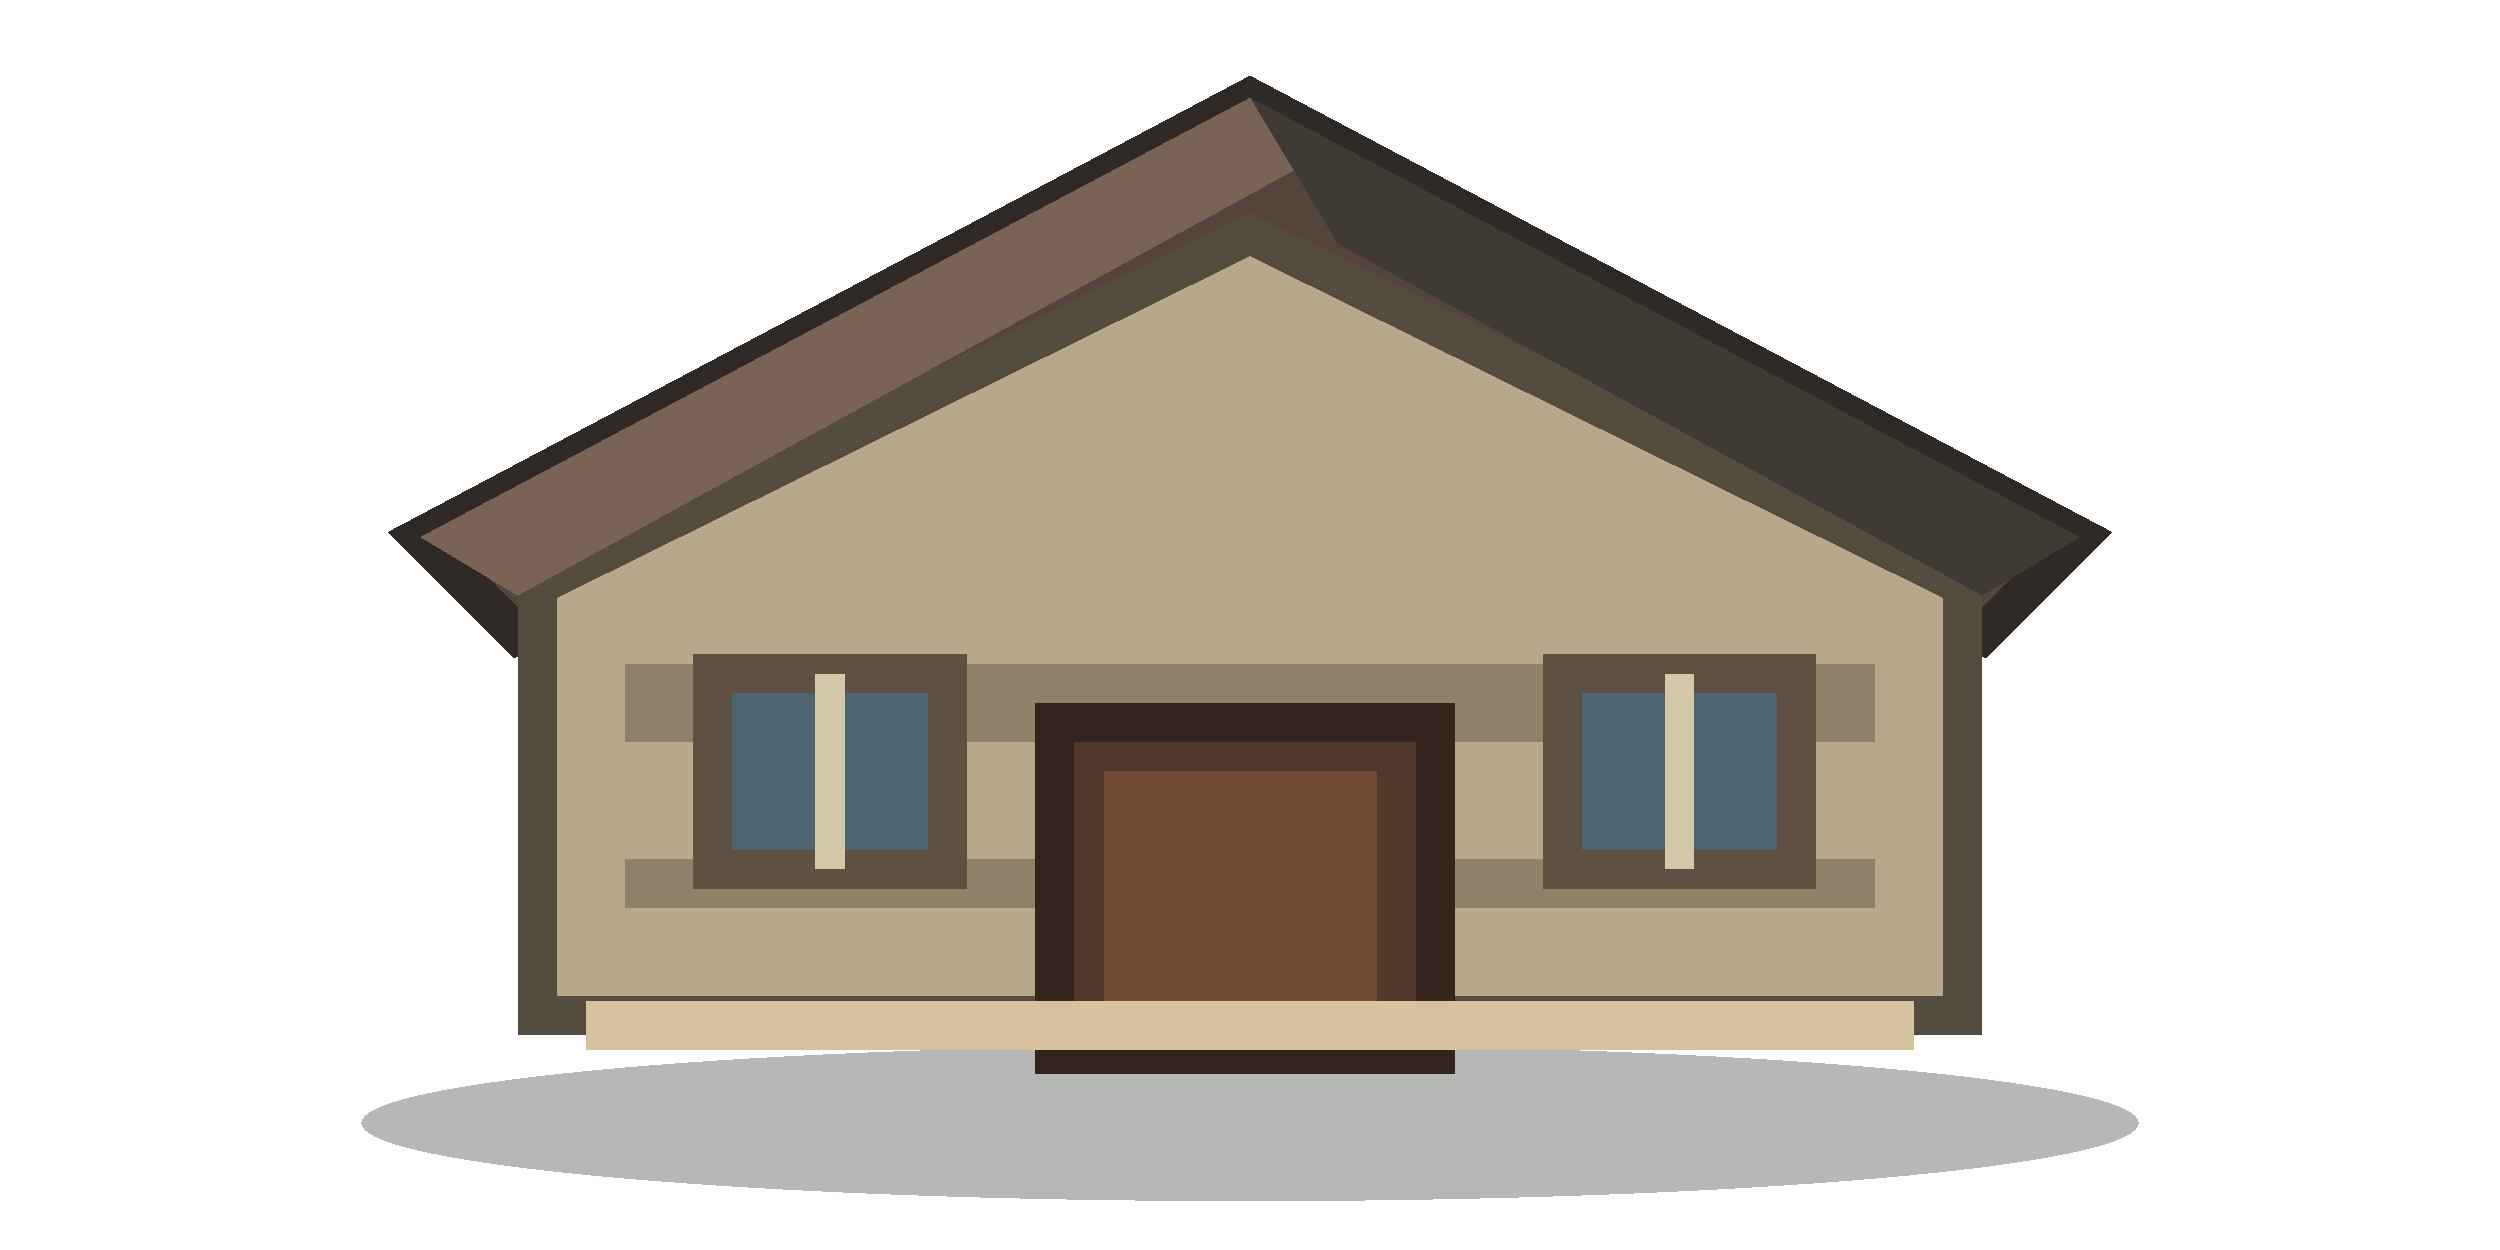
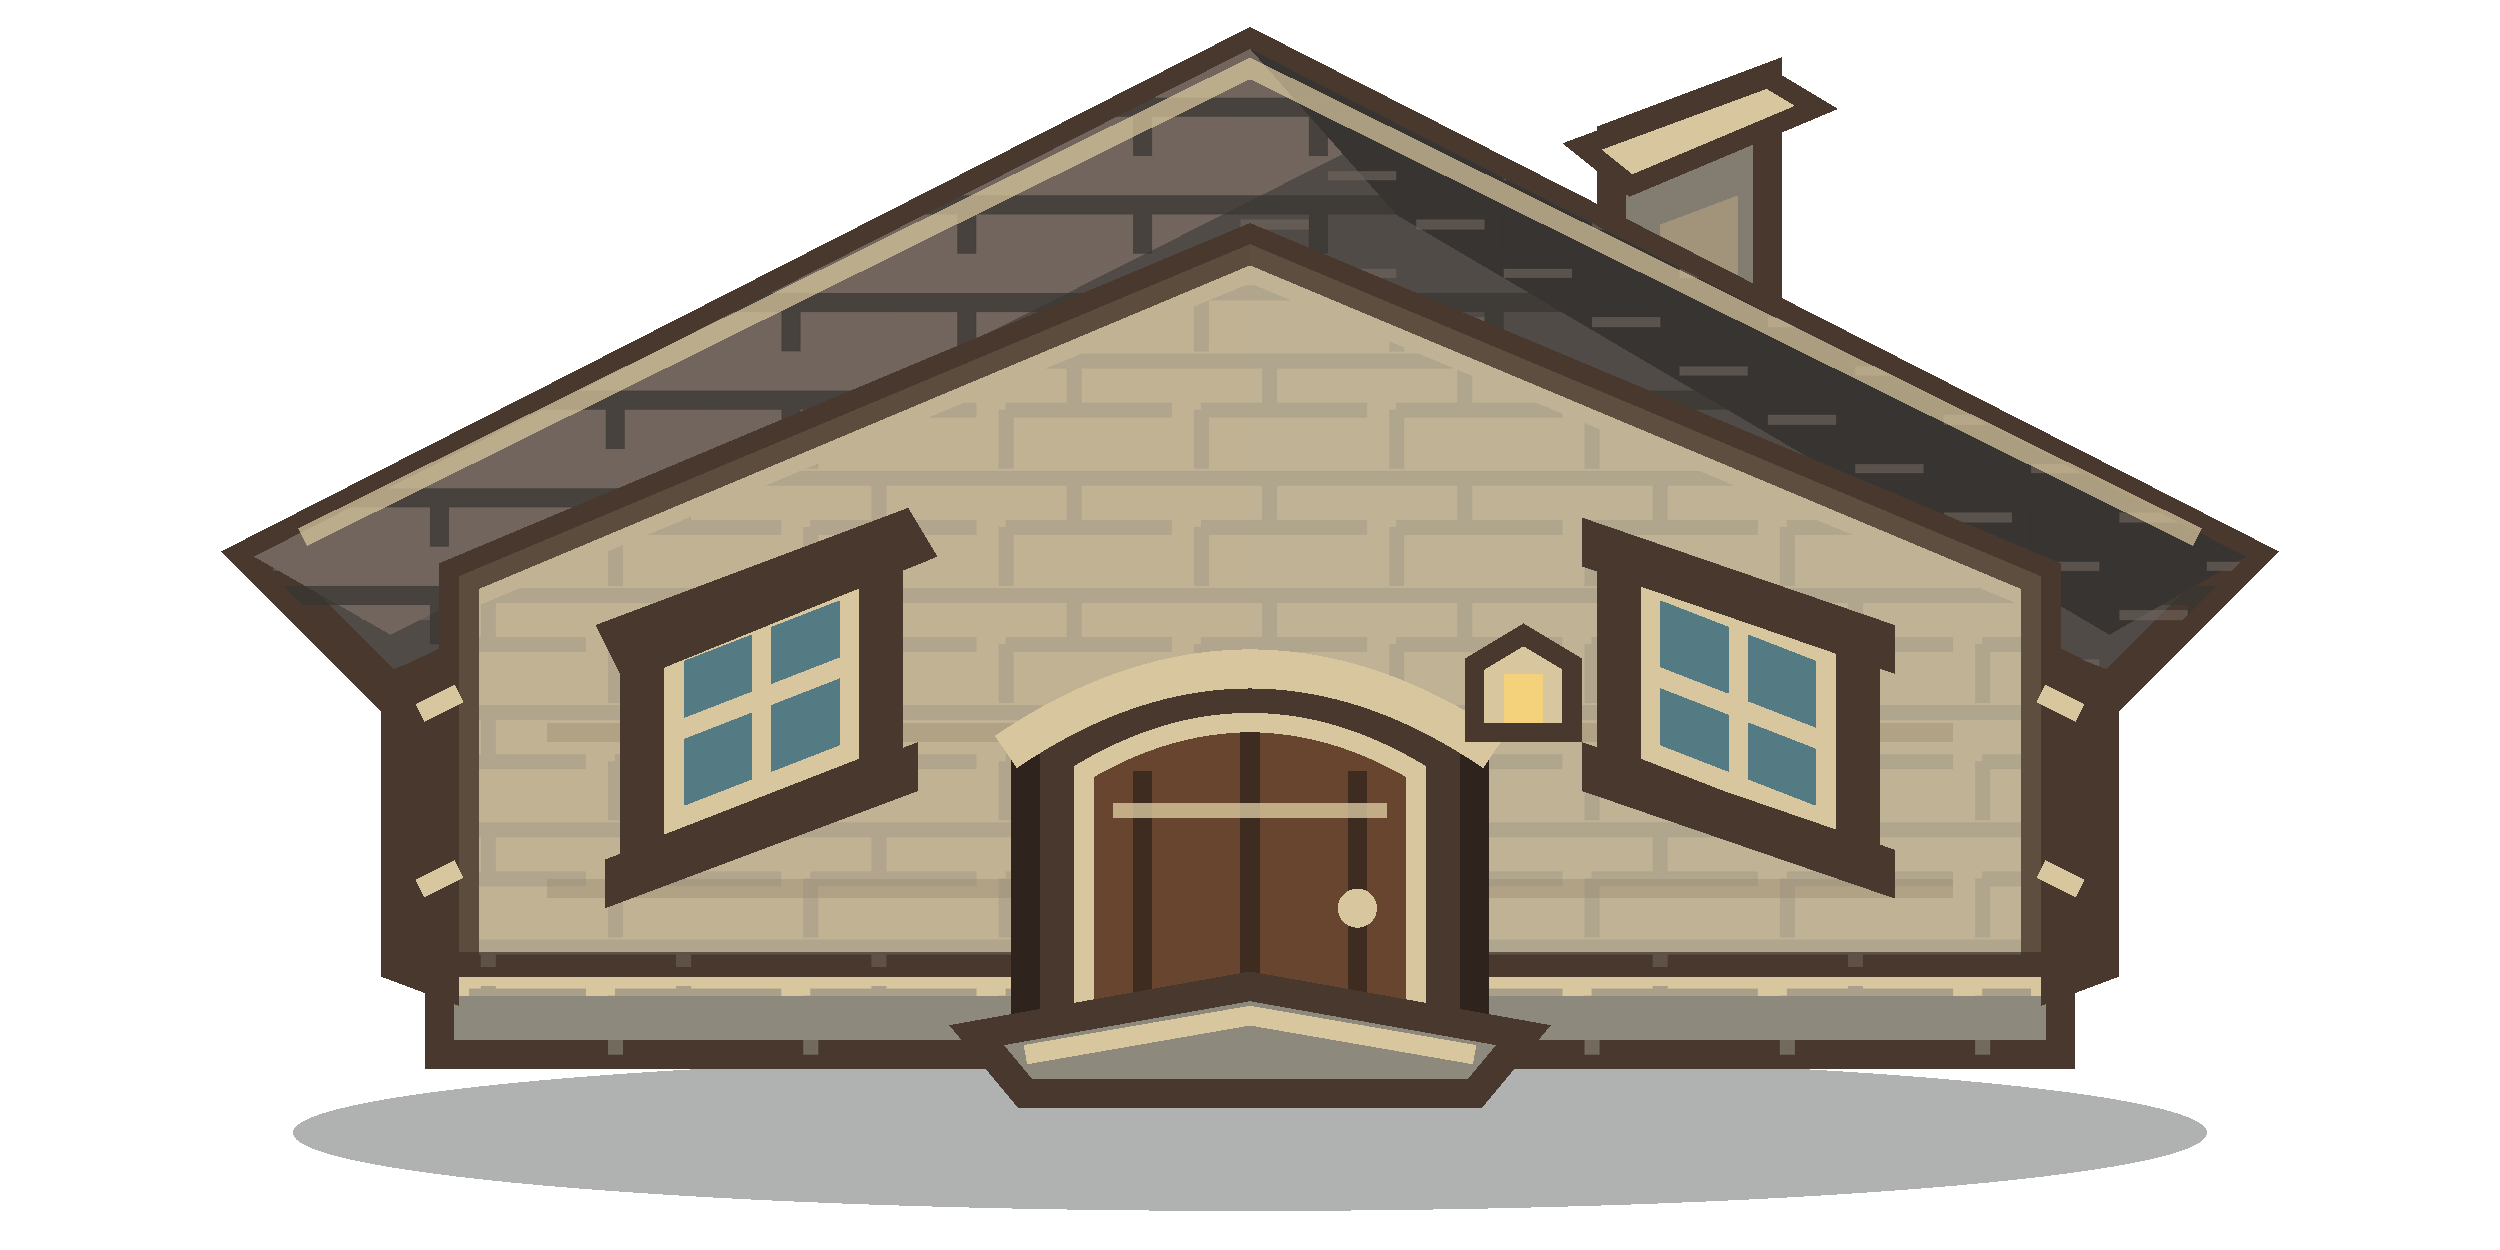
<svg xmlns="http://www.w3.org/2000/svg" viewBox="0 0 256 128" shape-rendering="crispEdges">
-   <ellipse cx="128" cy="115" rx="91" ry="8" fill="#2c332b" opacity=".35" />
-   <path d="M43 55 128 10 213 55 203 65 128 28 53 65Z" fill="#55443b" stroke="#302a26" stroke-width="4" />
-   <path d="M55 60 128 24 201 60 201 104 55 104Z" fill="#b8a88a" stroke="#554c40" stroke-width="4" />
-   <path d="M64 68h128v8H64zM64 88h128v5H64z" fill="#8f806a" />
-   <path d="M108 74h39v34h-39z" fill="#50392b" stroke="#33251e" stroke-width="4" />
-   <path d="M113 79h28v28h-28z" fill="#704a32" />
-   <path d="M73 69h24v20H73zM160 69h24v20h-24z" fill="#4d6570" stroke="#5e5141" stroke-width="4" />
-   <path d="M85 69v20M172 69v20" stroke="#d5c8a9" stroke-width="3" />
-   <path d="M43 55 128 10 137 15 53 61Z" fill="#786354" />
-   <path d="M128 10 213 55 203 61 137 25Z" fill="#403a35" />
-   <path d="M60 105h136" stroke="#d6c39d" stroke-width="5" />
+   <defs>
+     <pattern id="roofTiles" width="18" height="10" patternUnits="userSpaceOnUse">
+       <path d="M0 1H18M9 1V6" stroke="#373431" stroke-width="2" opacity=".72" />
+       <path d="M1 3H8M10 8H17" stroke="#71655d" stroke-width="1" opacity=".6" />
+     </pattern>
+     <pattern id="stones" width="20" height="12" patternUnits="userSpaceOnUse">
+       <path d="M0 1H20M10 1V6M3 6H20M3 6V12" fill="none" stroke="#8d897d" stroke-width="1.5" opacity=".68" />
+     </pattern>
+   </defs>
+   <ellipse cx="128" cy="116" rx="98" ry="8" fill="#202a23" opacity=".36" />
+   <path d="M165 35V14L181 8V43Z" fill="#827d70" stroke="#49382d" stroke-width="3" />
+   <path d="M162 15 181 8 186 11 167 19Z" fill="#d8c79e" stroke="#49382d" stroke-width="2" />
+   <path d="M170 23 178 20V31L170 34Z" fill="#a99a7e" opacity=".8" />
+   <path d="M26 57 128 5 230 57 216 71 128 29 40 71Z" fill="#514b48" stroke="#49382d" stroke-width="4" />
+   <path d="M26 57 128 5 143 13 40 65Z" fill="#71655d" />
+   <path d="M128 5 230 57 216 65 143 22Z" fill="#373431" />
+   <path d="M26 57 128 5 230 57 216 71 128 29 40 71Z" fill="url(#roofTiles)" />
+   <path d="M31 55 128 7 225 55" fill="none" stroke="#d8c79e" stroke-width="2" opacity=".72" />
+   <path d="M47 59 128 25 209 59 209 105 47 105Z" fill="#c7b89a" stroke="#49382d" stroke-width="4" />
+   <path d="M47 59 128 25 128 105 47 105Z" fill="#a99a7e" opacity=".2" />
+   <path d="M128 25 209 59 209 105 128 105Z" fill="#a99a7e" opacity=".22" />
+   <path d="M45 99 128 99 211 99 211 108 45 108Z" fill="#8d897d" stroke="#49382d" stroke-width="3" />
+   <path d="M46 101H210" stroke="#d8c79e" stroke-width="2" />
+   <path d="M48 101 128 101 208 101 208 108 48 108Z" fill="url(#stones)" opacity=".9" />
+   <path d="M56 75H200M56 91H200" stroke="#a99a7e" stroke-width="2" opacity=".65" />
+   <path d="M49 62 128 29 207 62 207 99 49 99Z" fill="url(#stones)" opacity=".45" />
+   <path d="M65 66 91 56 91 79 65 89Z" fill="#49382d" stroke="#49382d" stroke-width="3" />
+   <path d="M69 67 87 60 87 77 69 84Z" fill="#547b83" stroke="#d8c79e" stroke-width="2" />
+   <path d="M78 63V80M69 75 87 68" stroke="#d8c79e" stroke-width="2" />
+   <path d="M61 64 93 52 96 57 64 70Z" fill="#49382d" />
+   <path d="M62 88 94 76 94 81 62 93Z" fill="#49382d" />
+   <path d="M165 56 191 66 191 89 165 79Z" fill="#49382d" stroke="#49382d" stroke-width="3" />
+   <path d="M169 60 187 67 187 84 169 77Z" fill="#547b83" stroke="#d8c79e" stroke-width="2" />
+   <path d="M178 64V80M169 69 187 76" stroke="#d8c79e" stroke-width="2" />
+   <path d="M162 53 194 64 194 69 162 58Z" fill="#49382d" />
+   <path d="M162 76 194 87 194 92 162 81Z" fill="#49382d" />
+   <path d="M105 76Q128 62 151 76V107H105Z" fill="#49382d" stroke="#2e241d" stroke-width="3" />
+   <path d="M111 79Q128 69 145 79V105H111Z" fill="#68452e" stroke="#d8c79e" stroke-width="2" />
+   <path d="M117 79V104M128 75V104M139 79V104" stroke="#3e2c21" stroke-width="2" />
+   <path d="M114 83 142 83" stroke="#d8c79e" stroke-width="1.5" opacity=".8" />
+   <circle cx="139" cy="93" r="2" fill="#d8c79e" />
+   <path d="M103 77Q128 60 153 77" fill="none" stroke="#d8c79e" stroke-width="4" />
+   <path d="M100 106 128 101 156 106 151 112 105 112Z" fill="#8d897d" stroke="#49382d" stroke-width="3" />
+   <path d="M105 108 128 104 151 108" fill="none" stroke="#d8c79e" stroke-width="2" />
+   <path d="M151 75V68L156 65 161 68V75Z" fill="#d8c79e" stroke="#49382d" stroke-width="2" />
+   <path d="M154 69H158V74H154Z" fill="#f4d27b" />
+   <path d="M39 69 47 66V103L39 100ZM209 66 217 69V100L209 103Z" fill="#49382d" />
+   <path d="M43 73 47 71M43 91 47 89M209 71 213 73M209 89 213 91" stroke="#d8c79e" stroke-width="2" />
</svg>
